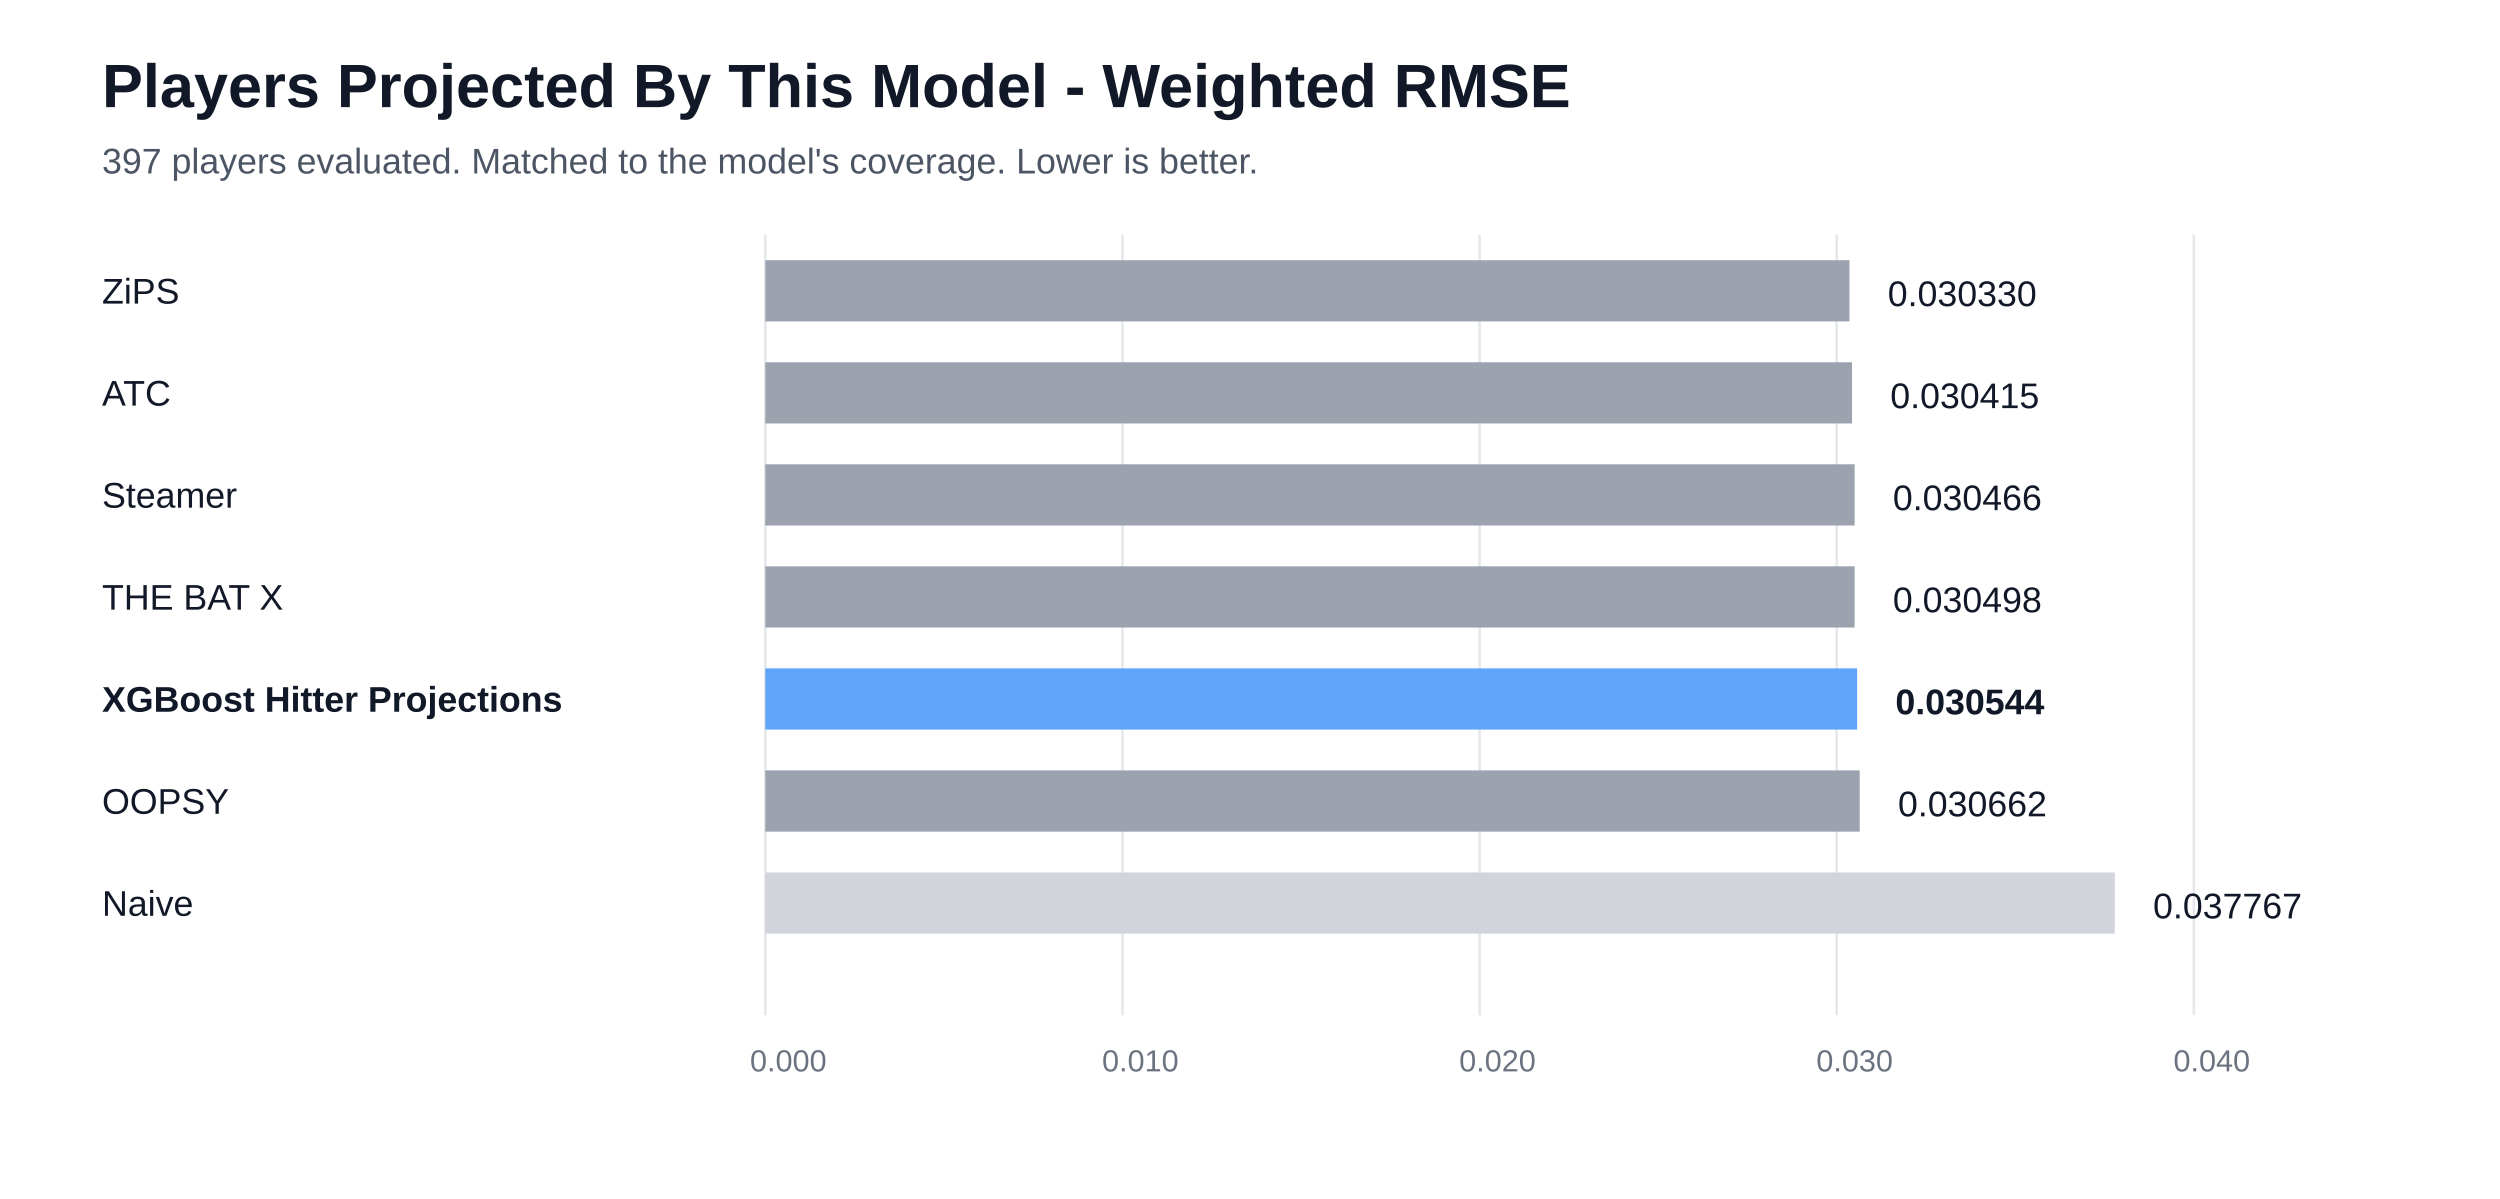
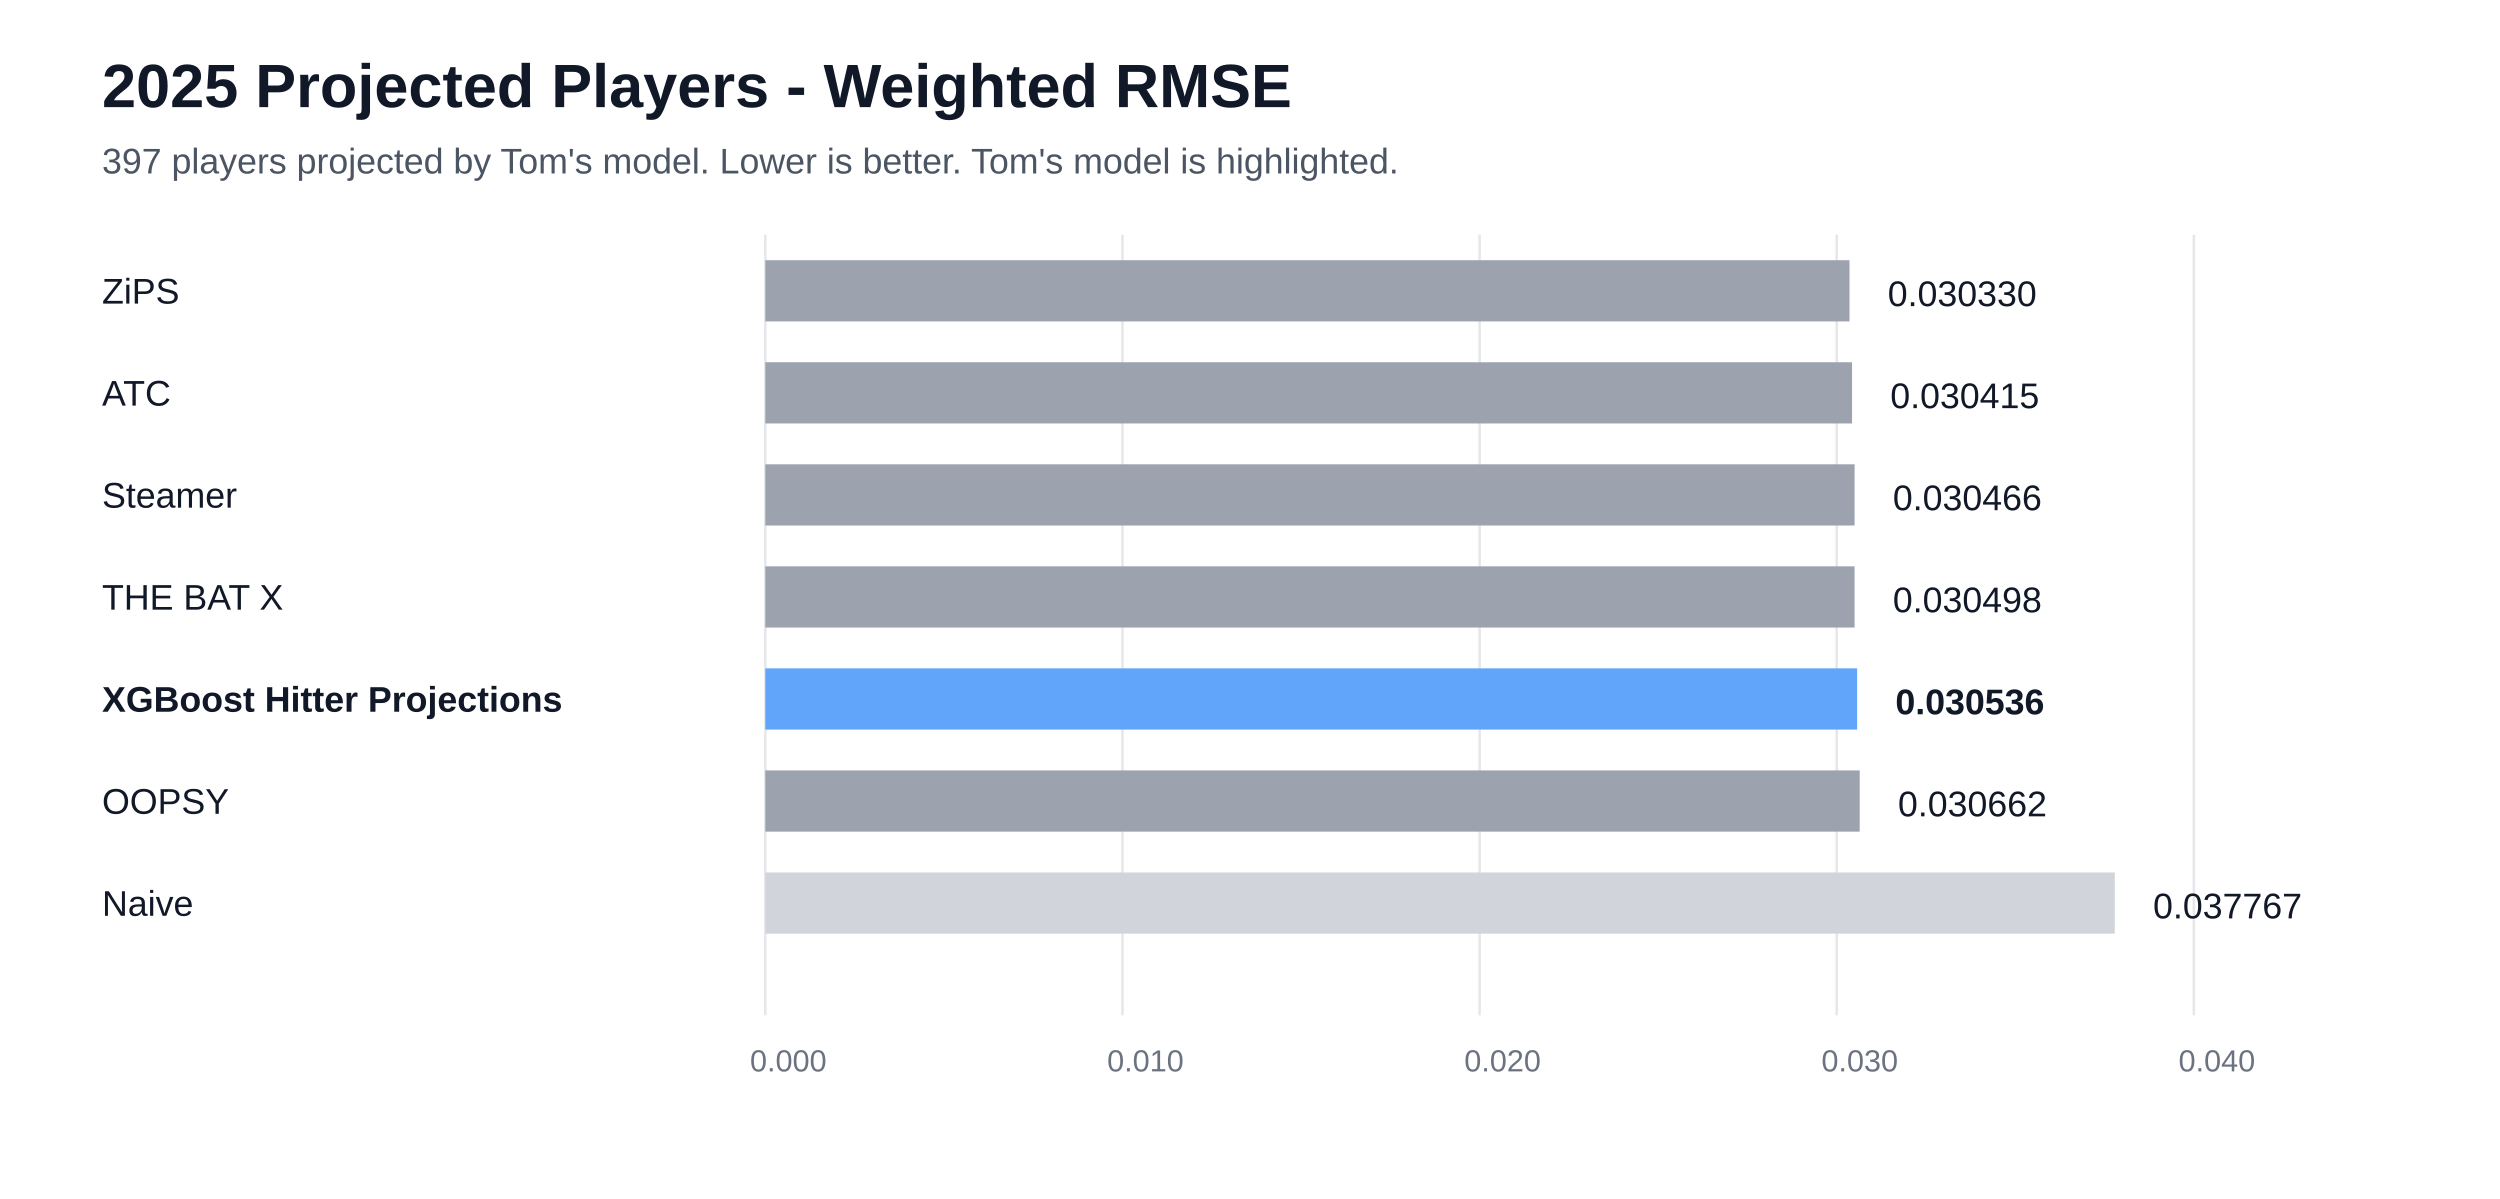
<svg xmlns="http://www.w3.org/2000/svg" width="980" height="470" viewBox="0 0 980 470" role="img" aria-labelledby="title desc">
  <rect width="980" height="470" fill="#ffffff" />
-   <text x="40" y="42" fill="#111827" font-family="Segoe UI, Arial, sans-serif" font-size="24" font-weight="700">Players Projected By This Model - Weighted RMSE</text>
-   <text x="40" y="68" fill="#4b5563" font-family="Segoe UI, Arial, sans-serif" font-size="14">397 players evaluated. Matched to the model's coverage. Lower is better.</text>
+   <text x="40" y="42" fill="#111827" font-family="Segoe UI, Arial, sans-serif" font-size="24" font-weight="700">2025 Projected Players - Weighted RMSE</text>
+   <text x="40" y="68" fill="#4b5563" font-family="Segoe UI, Arial, sans-serif" font-size="14">397 players projected by Tom's model. Lower is better. Tom's model is highlighted.</text>
  <g stroke="#e5e7eb" stroke-width="1">
    <line x1="300" y1="92" x2="300" y2="398" />
    <line x1="440" y1="92" x2="440" y2="398" />
    <line x1="580" y1="92" x2="580" y2="398" />
    <line x1="720" y1="92" x2="720" y2="398" />
    <line x1="860" y1="92" x2="860" y2="398" />
  </g>
  <g font-family="Segoe UI, Arial, sans-serif" font-size="14" fill="#111827">
    <text x="40" y="119">ZiPS</text>
    <rect x="300" y="102" width="425" height="24" fill="#9ca3af" />
    <text x="740" y="120">0.030330</text>
    <text x="40" y="159">ATC</text>
    <rect x="300" y="142" width="426" height="24" fill="#9ca3af" />
    <text x="741" y="160">0.030415</text>
    <text x="40" y="199">Steamer</text>
    <rect x="300" y="182" width="427" height="24" fill="#9ca3af" />
    <text x="742" y="200">0.030466</text>
    <text x="40" y="239">THE BAT X</text>
    <rect x="300" y="222" width="427" height="24" fill="#9ca3af" />
    <text x="742" y="240">0.030498</text>
    <text x="40" y="279" font-weight="700">XGBoost Hitter Projections</text>
    <rect x="300" y="262" width="428" height="24" fill="#60a5fa" />
-     <text x="743" y="280" font-weight="700">0.030544</text>
+     <text x="743" y="280" font-weight="700">0.030536</text>
    <text x="40" y="319">OOPSY</text>
    <rect x="300" y="302" width="429" height="24" fill="#9ca3af" />
    <text x="744" y="320">0.030662</text>
    <text x="40" y="359">Naive</text>
    <rect x="300" y="342" width="529" height="24" fill="#d1d5db" />
    <text x="844" y="360">0.037767</text>
  </g>
  <g font-family="Segoe UI, Arial, sans-serif" font-size="12" fill="#6b7280">
-     <text x="294" y="420">0.000</text>
-     <text x="432" y="420">0.010</text>
-     <text x="572" y="420">0.020</text>
-     <text x="712" y="420">0.030</text>
-     <text x="852" y="420">0.040</text>
+     <text x="294" y="420" text-anchor="start">0.000</text>
+     <text x="434" y="420" text-anchor="start">0.010</text>
+     <text x="574" y="420" text-anchor="start">0.020</text>
+     <text x="714" y="420" text-anchor="start">0.030</text>
+     <text x="854" y="420" text-anchor="start">0.040</text>
  </g>
</svg>
